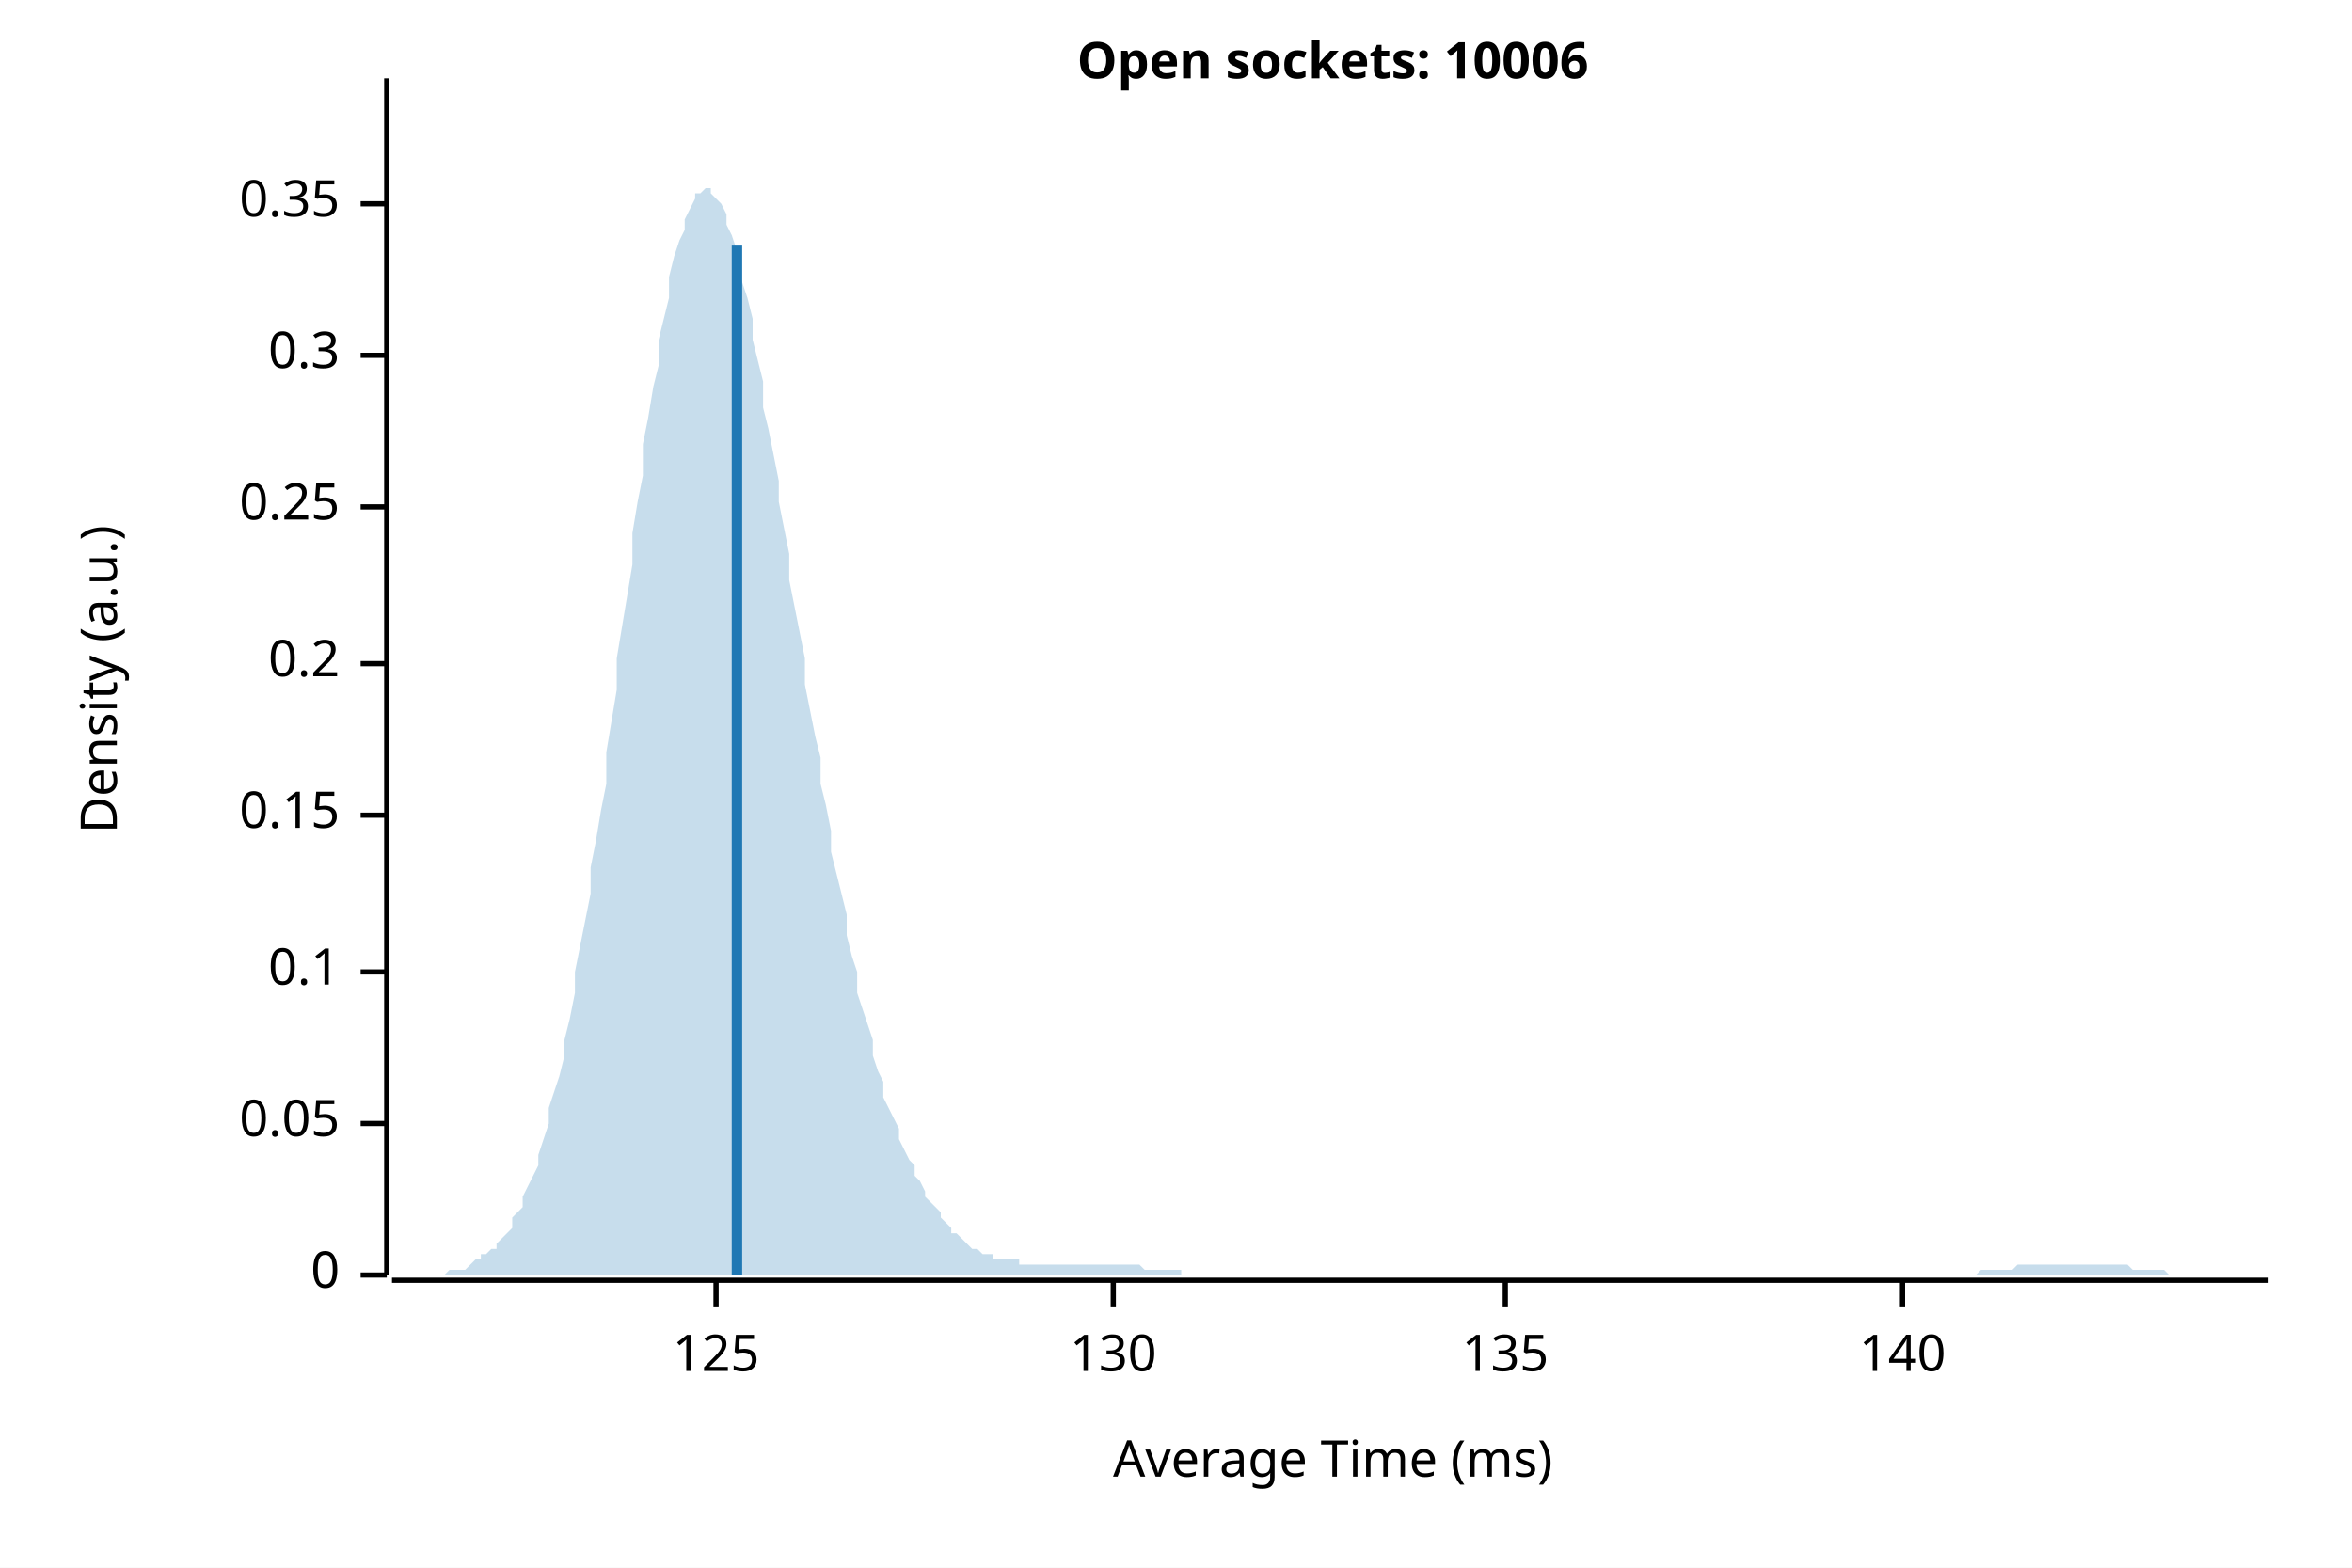
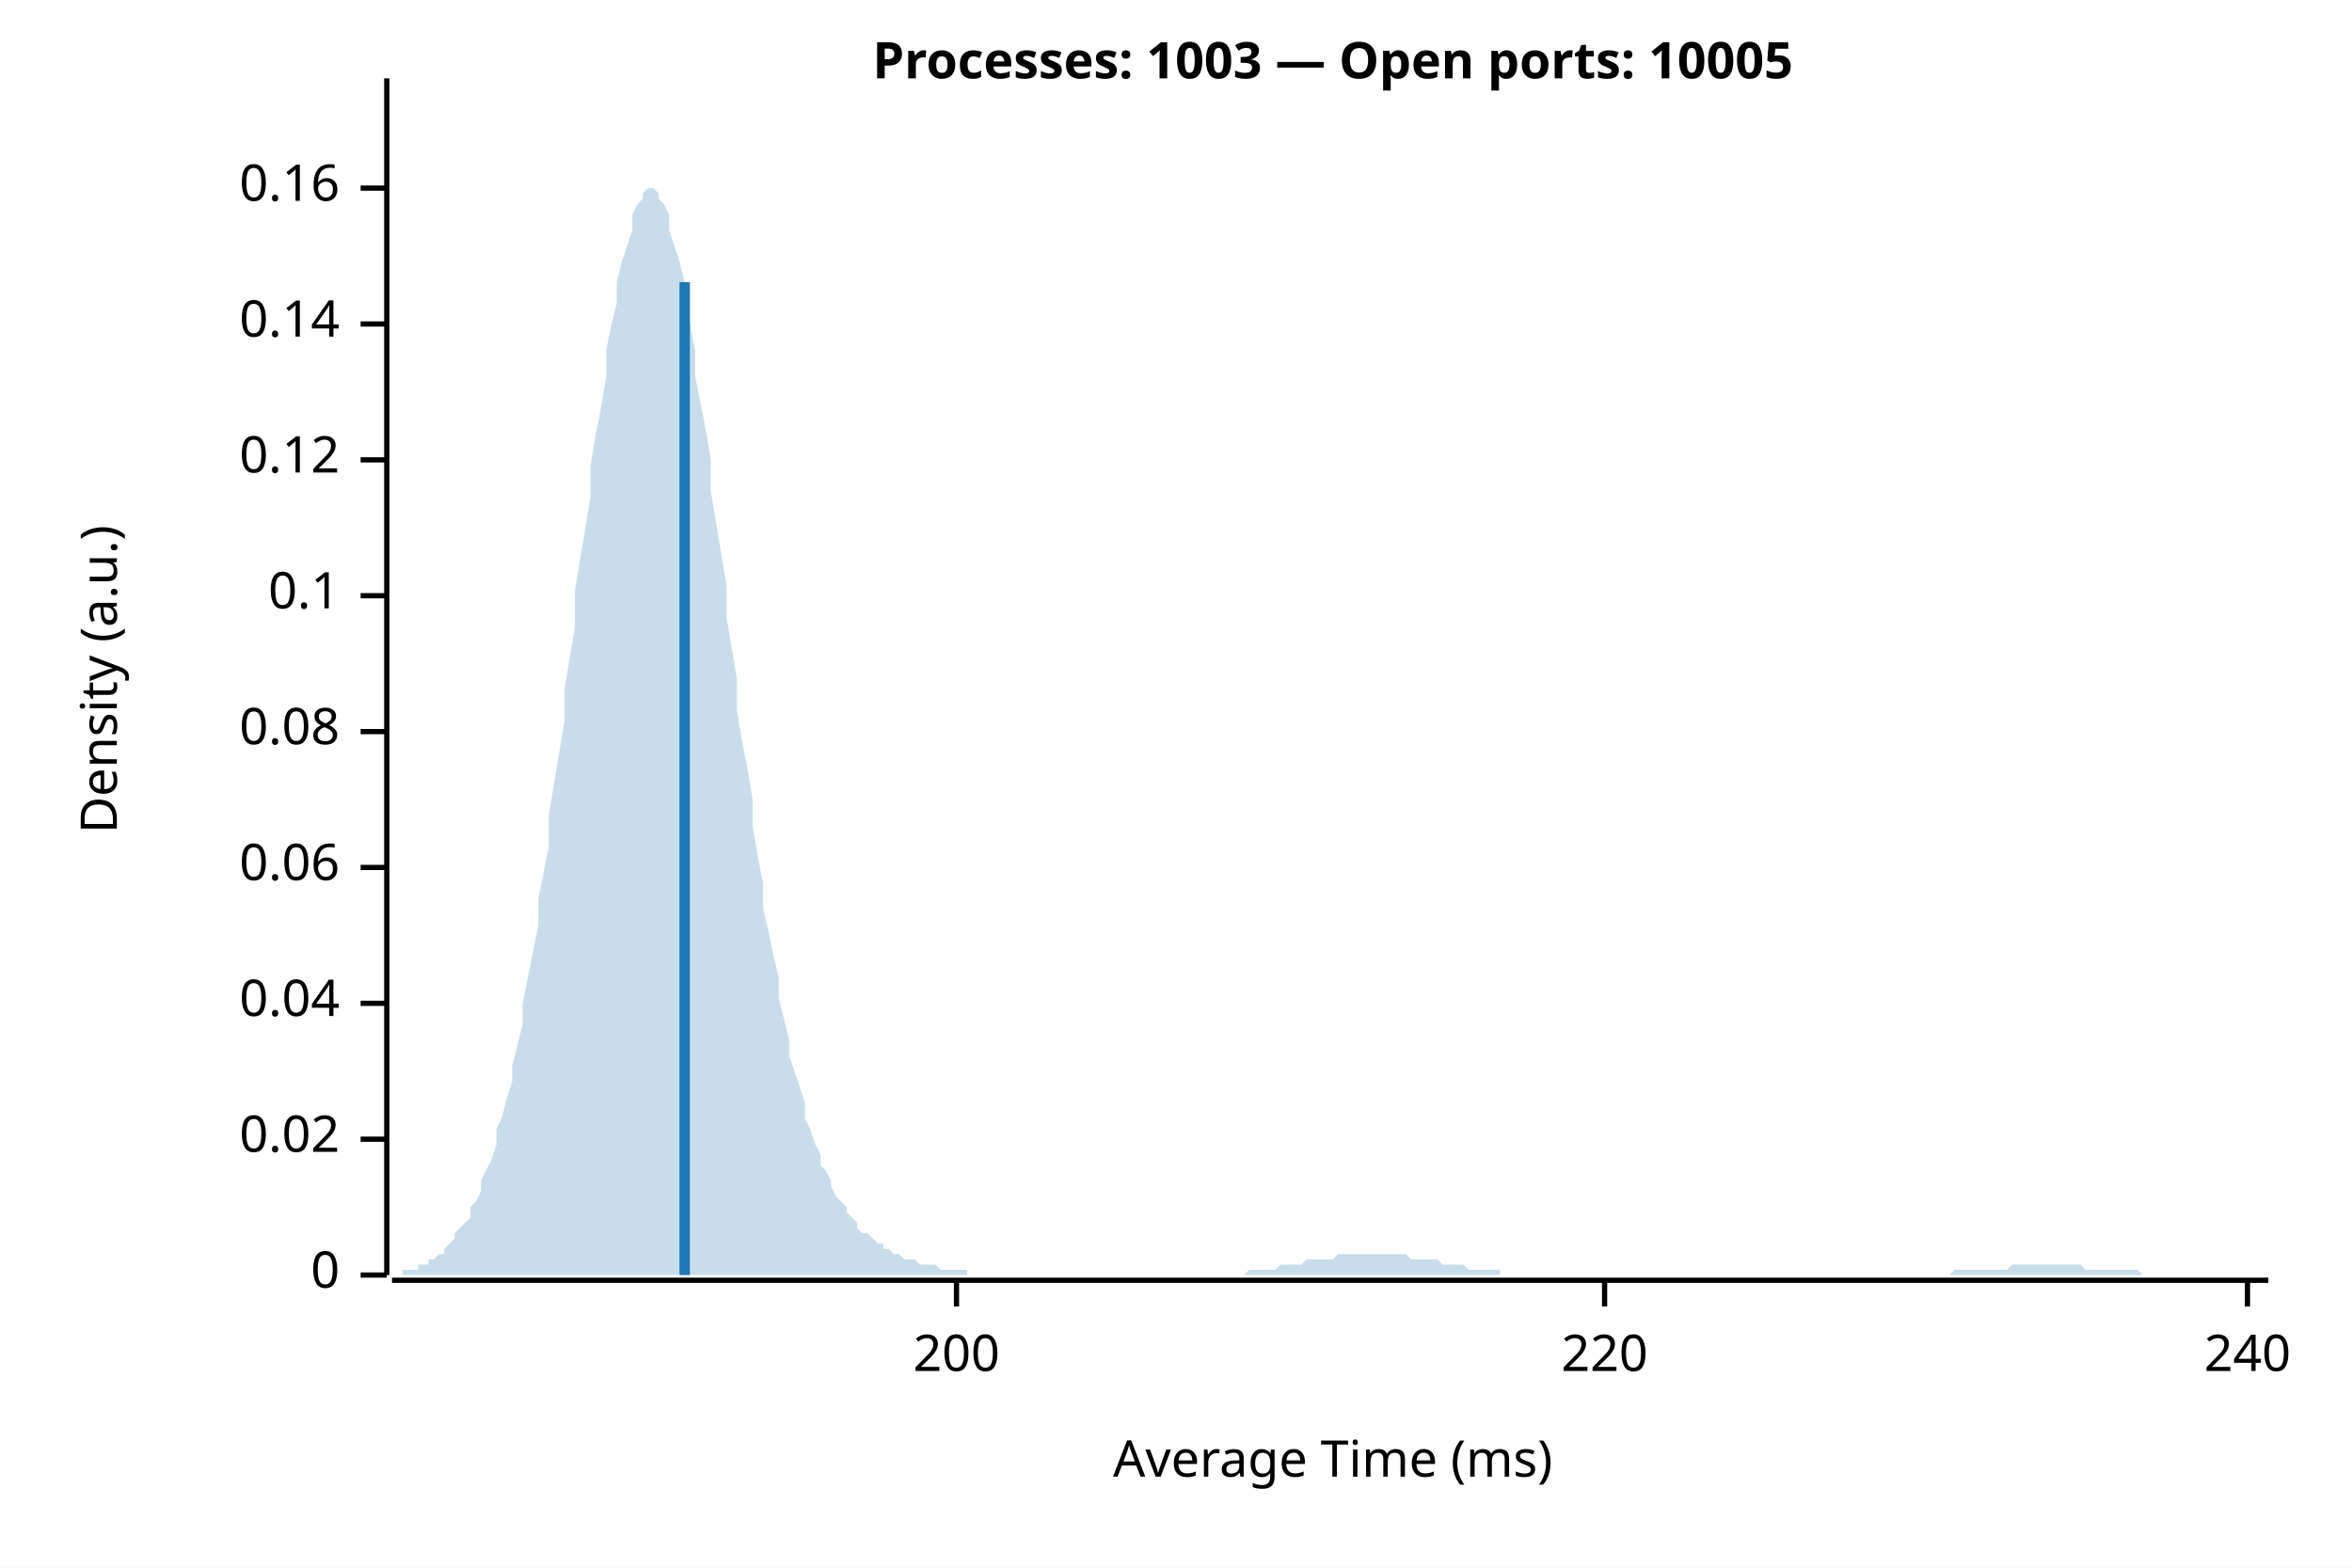
<svg xmlns="http://www.w3.org/2000/svg" width="450" height="300" viewBox="0 0 450 300">
  <rect width="100%" height="100%" fill="white" />
-   <text x="255" y="15" font-weight="bold" text-anchor="middle" font-family="sans-serif" font-size="9.677" opacity="1" fill="#000000">Open sockets: 10006</text>
+   <text x="255" y="15" font-weight="bold" text-anchor="middle" font-family="sans-serif" font-size="9.677" opacity="1" fill="#000000">Processes: 1003 — Open ports: 10005</text>
  <text x="15" y="130" dy="0.76em" text-anchor="middle" font-family="sans-serif" font-size="9.677" opacity="1" fill="#000000" transform="rotate(270, 15, 130)">
Density (a.u.)
</text>
  <text x="255" y="285" dy="-0.5ex" text-anchor="middle" font-family="sans-serif" font-size="9.677" opacity="1" fill="#000000">
Average Time (ms)
</text>
  <polyline fill="none" opacity="1" stroke="#000000" stroke-width="1" points="74,15 74,244 " />
  <text x="65" y="244" dy="0.5ex" text-anchor="end" font-family="sans-serif" font-size="9.677" opacity="1" fill="#000000">
0
</text>
  <polyline fill="none" opacity="1" stroke="#000000" stroke-width="1" points="69,244 74,244 " />
-   <text x="65" y="215" dy="0.5ex" text-anchor="end" font-family="sans-serif" font-size="9.677" opacity="1" fill="#000000">
- 0.05
+   <text x="65" y="218" dy="0.5ex" text-anchor="end" font-family="sans-serif" font-size="9.677" opacity="1" fill="#000000">
+ 0.02
</text>
-   <polyline fill="none" opacity="1" stroke="#000000" stroke-width="1" points="69,215 74,215 " />
-   <text x="65" y="186" dy="0.5ex" text-anchor="end" font-family="sans-serif" font-size="9.677" opacity="1" fill="#000000">
+   <polyline fill="none" opacity="1" stroke="#000000" stroke-width="1" points="69,218 74,218 " />
+   <text x="65" y="192" dy="0.5ex" text-anchor="end" font-family="sans-serif" font-size="9.677" opacity="1" fill="#000000">
+ 0.04
+ </text>
+   <polyline fill="none" opacity="1" stroke="#000000" stroke-width="1" points="69,192 74,192 " />
+   <text x="65" y="166" dy="0.5ex" text-anchor="end" font-family="sans-serif" font-size="9.677" opacity="1" fill="#000000">
+ 0.06
+ </text>
+   <polyline fill="none" opacity="1" stroke="#000000" stroke-width="1" points="69,166 74,166 " />
+   <text x="65" y="140" dy="0.5ex" text-anchor="end" font-family="sans-serif" font-size="9.677" opacity="1" fill="#000000">
+ 0.08
+ </text>
+   <polyline fill="none" opacity="1" stroke="#000000" stroke-width="1" points="69,140 74,140 " />
+   <text x="65" y="114" dy="0.5ex" text-anchor="end" font-family="sans-serif" font-size="9.677" opacity="1" fill="#000000">
0.1
</text>
-   <polyline fill="none" opacity="1" stroke="#000000" stroke-width="1" points="69,186 74,186 " />
-   <text x="65" y="156" dy="0.5ex" text-anchor="end" font-family="sans-serif" font-size="9.677" opacity="1" fill="#000000">
- 0.15
+   <polyline fill="none" opacity="1" stroke="#000000" stroke-width="1" points="69,114 74,114 " />
+   <text x="65" y="88" dy="0.5ex" text-anchor="end" font-family="sans-serif" font-size="9.677" opacity="1" fill="#000000">
+ 0.12
</text>
-   <polyline fill="none" opacity="1" stroke="#000000" stroke-width="1" points="69,156 74,156 " />
-   <text x="65" y="127" dy="0.5ex" text-anchor="end" font-family="sans-serif" font-size="9.677" opacity="1" fill="#000000">
- 0.2
+   <polyline fill="none" opacity="1" stroke="#000000" stroke-width="1" points="69,88 74,88 " />
+   <text x="65" y="62" dy="0.5ex" text-anchor="end" font-family="sans-serif" font-size="9.677" opacity="1" fill="#000000">
+ 0.14
</text>
-   <polyline fill="none" opacity="1" stroke="#000000" stroke-width="1" points="69,127 74,127 " />
-   <text x="65" y="97" dy="0.5ex" text-anchor="end" font-family="sans-serif" font-size="9.677" opacity="1" fill="#000000">
- 0.25
+   <polyline fill="none" opacity="1" stroke="#000000" stroke-width="1" points="69,62 74,62 " />
+   <text x="65" y="36" dy="0.5ex" text-anchor="end" font-family="sans-serif" font-size="9.677" opacity="1" fill="#000000">
+ 0.16
</text>
-   <polyline fill="none" opacity="1" stroke="#000000" stroke-width="1" points="69,97 74,97 " />
-   <text x="65" y="68" dy="0.5ex" text-anchor="end" font-family="sans-serif" font-size="9.677" opacity="1" fill="#000000">
- 0.3
+   <polyline fill="none" opacity="1" stroke="#000000" stroke-width="1" points="69,36 74,36 " />
+   <polyline fill="none" opacity="1" stroke="#000000" stroke-width="1" points="75,245 434,245 " />
+   <text x="183" y="255" dy="0.76em" text-anchor="middle" font-family="sans-serif" font-size="9.677" opacity="1" fill="#000000">
+ 200
</text>
-   <polyline fill="none" opacity="1" stroke="#000000" stroke-width="1" points="69,68 74,68 " />
-   <text x="65" y="39" dy="0.5ex" text-anchor="end" font-family="sans-serif" font-size="9.677" opacity="1" fill="#000000">
- 0.35
+   <polyline fill="none" opacity="1" stroke="#000000" stroke-width="1" points="183,245 183,250 " />
+   <text x="307" y="255" dy="0.76em" text-anchor="middle" font-family="sans-serif" font-size="9.677" opacity="1" fill="#000000">
+ 220
</text>
-   <polyline fill="none" opacity="1" stroke="#000000" stroke-width="1" points="69,39 74,39 " />
-   <polyline fill="none" opacity="1" stroke="#000000" stroke-width="1" points="75,245 434,245 " />
-   <text x="137" y="255" dy="0.76em" text-anchor="middle" font-family="sans-serif" font-size="9.677" opacity="1" fill="#000000">
- 125
+   <polyline fill="none" opacity="1" stroke="#000000" stroke-width="1" points="307,245 307,250 " />
+   <text x="430" y="255" dy="0.76em" text-anchor="middle" font-family="sans-serif" font-size="9.677" opacity="1" fill="#000000">
+ 240
</text>
-   <polyline fill="none" opacity="1" stroke="#000000" stroke-width="1" points="137,245 137,250 " />
-   <text x="213" y="255" dy="0.76em" text-anchor="middle" font-family="sans-serif" font-size="9.677" opacity="1" fill="#000000">
- 130
- </text>
-   <polyline fill="none" opacity="1" stroke="#000000" stroke-width="1" points="213,245 213,250 " />
-   <text x="288" y="255" dy="0.76em" text-anchor="middle" font-family="sans-serif" font-size="9.677" opacity="1" fill="#000000">
- 135
- </text>
-   <polyline fill="none" opacity="1" stroke="#000000" stroke-width="1" points="288,245 288,250 " />
-   <text x="364" y="255" dy="0.76em" text-anchor="middle" font-family="sans-serif" font-size="9.677" opacity="1" fill="#000000">
- 140
- </text>
-   <polyline fill="none" opacity="1" stroke="#000000" stroke-width="1" points="364,245 364,250 " />
-   <polygon opacity="0.25" fill="#1F78B4" points="75,244 75,244 76,244 77,244 77,244 78,244 79,244 80,244 80,244 81,244 82,244 82,244 83,244 84,244 85,244 85,244 86,243 87,243 87,243 88,243 89,243 90,242 90,242 91,241 92,241 92,240 93,240 94,239 95,239 95,238 96,237 97,236 98,235 98,233 99,232 100,231 100,229 101,227 102,225 103,223 103,221 104,218 105,215 105,212 106,209 107,206 108,202 108,199 109,195 110,190 110,186 111,181 112,176 113,171 113,166 114,161 115,155 116,150 116,144 117,138 118,132 118,126 119,120 120,114 121,108 121,102 122,96 123,91 123,85 124,80 125,74 126,70 126,65 127,61 128,57 128,53 129,49 130,46 131,44 131,42 132,40 133,38 133,37 134,37 135,36 136,36 136,37 137,38 138,39 139,41 139,43 140,45 141,48 141,51 142,54 143,57 144,61 144,65 145,69 146,73 146,78 147,82 148,87 149,92 149,96 150,101 151,106 151,111 152,116 153,121 154,126 154,131 155,136 156,141 157,145 157,150 158,154 159,159 159,163 160,167 161,171 162,175 162,179 163,183 164,186 164,190 165,193 166,196 167,199 167,202 168,205 169,207 169,210 170,212 171,214 172,216 172,218 173,220 174,222 175,223 175,225 176,226 177,228 177,229 178,230 179,231 180,232 180,233 181,234 182,235 182,236 183,236 184,237 185,238 185,238 186,239 187,239 187,239 188,240 189,240 190,240 190,241 191,241 192,241 192,241 193,241 194,241 195,241 195,242 196,242 197,242 198,242 198,242 199,242 200,242 200,242 201,242 202,242 203,242 203,242 204,242 205,242 205,242 206,242 207,242 208,242 208,242 209,242 210,242 210,242 211,242 212,242 213,242 213,242 214,242 215,242 216,242 216,242 217,242 218,242 218,242 219,243 220,243 221,243 221,243 222,243 223,243 223,243 224,243 225,243 226,243 226,244 227,244 228,244 228,244 229,244 230,244 231,244 231,244 232,244 233,244 233,244 234,244 235,244 236,244 236,244 237,244 238,244 239,244 239,244 240,244 241,244 241,244 242,244 243,244 244,244 244,244 245,244 246,244 246,244 247,244 248,244 249,244 249,244 250,244 251,244 251,244 252,244 253,244 254,244 254,244 255,244 256,244 257,244 257,244 258,244 259,244 259,244 260,244 261,244 262,244 262,244 263,244 264,244 264,244 265,244 266,244 267,244 267,244 268,244 269,244 269,244 270,244 271,244 272,244 272,244 273,244 274,244 275,244 275,244 276,244 277,244 277,244 278,244 279,244 280,244 280,244 281,244 282,244 282,244 283,244 284,244 285,244 285,244 286,244 287,244 287,244 288,244 289,244 290,244 290,244 291,244 292,244 292,244 293,244 294,244 295,244 295,244 296,244 297,244 298,244 298,244 299,244 300,244 300,244 301,244 302,244 303,244 303,244 304,244 305,244 305,244 306,244 307,244 308,244 308,244 309,244 310,244 310,244 311,244 312,244 313,244 313,244 314,244 315,244 316,244 316,244 317,244 318,244 318,244 319,244 320,244 321,244 321,244 322,244 323,244 323,244 324,244 325,244 326,244 326,244 327,244 328,244 328,244 329,244 330,244 331,244 331,244 332,244 333,244 333,244 334,244 335,244 336,244 336,244 337,244 338,244 339,244 339,244 340,244 341,244 341,244 342,244 343,244 344,244 344,244 345,244 346,244 346,244 347,244 348,244 349,244 349,244 350,244 351,244 351,244 352,244 353,244 354,244 354,244 355,244 356,244 357,244 357,244 358,244 359,244 359,244 360,244 361,244 362,244 362,244 363,244 364,244 364,244 365,244 366,244 367,244 367,244 368,244 369,244 369,244 370,244 371,244 372,244 372,244 373,244 374,244 375,244 375,244 376,244 377,244 377,244 378,244 379,243 380,243 380,243 381,243 382,243 382,243 383,243 384,243 385,243 385,243 386,242 387,242 387,242 388,242 389,242 390,242 390,242 391,242 392,242 392,242 393,242 394,242 395,242 395,242 396,242 397,242 398,242 398,242 399,242 400,242 400,242 401,242 402,242 403,242 403,242 404,242 405,242 405,242 406,242 407,242 408,243 408,243 409,243 410,243 410,243 411,243 412,243 413,243 413,243 414,243 415,244 416,244 416,244 417,244 418,244 418,244 419,244 420,244 421,244 421,244 422,244 423,244 423,244 424,244 425,244 426,244 426,244 427,244 428,244 428,244 429,244 430,244 431,244 431,244 432,244 433,244 434,244 434,244 75,244 " />
-   <polyline fill="none" opacity="1" stroke="#1F78B4" stroke-width="2" points="141,244 141,47 " />
+   <polyline fill="none" opacity="1" stroke="#000000" stroke-width="1" points="430,245 430,250 " />
+   <polygon opacity="0.25" fill="#1F78B4" points="75,244 75,244 76,244 77,244 77,243 78,243 79,243 80,243 80,242 81,242 82,242 82,241 83,241 84,240 85,240 85,239 86,238 87,237 87,236 88,235 89,234 90,233 90,231 91,230 92,228 92,226 93,224 94,222 95,219 95,216 96,214 97,210 98,207 98,204 99,200 100,196 100,192 101,187 102,182 103,177 103,172 104,167 105,162 105,156 106,150 107,144 108,138 108,132 109,126 110,120 110,113 111,107 112,101 113,95 113,89 114,83 115,78 116,72 116,67 117,62 118,58 118,54 119,50 120,47 121,44 121,41 122,39 123,38 123,37 124,36 125,36 126,37 126,38 127,39 128,41 128,44 129,47 130,50 131,54 131,58 132,62 133,67 133,72 134,77 135,82 136,88 136,94 137,100 138,106 139,112 139,118 140,124 141,130 141,136 142,142 143,147 144,153 144,158 145,164 146,169 146,174 147,178 148,183 149,187 149,191 150,195 151,199 151,202 152,205 153,208 154,211 154,214 155,216 156,219 157,221 157,223 158,224 159,226 159,227 160,229 161,230 162,231 162,232 163,233 164,234 164,235 165,236 166,236 167,237 167,237 168,238 169,238 169,239 170,239 171,240 172,240 172,240 173,241 174,241 175,241 175,241 176,242 177,242 177,242 178,242 179,242 180,243 180,243 181,243 182,243 182,243 183,243 184,243 185,243 185,244 186,244 187,244 187,244 188,244 189,244 190,244 190,244 191,244 192,244 192,244 193,244 194,244 195,244 195,244 196,244 197,244 198,244 198,244 199,244 200,244 200,244 201,244 202,244 203,244 203,244 204,244 205,244 205,244 206,244 207,244 208,244 208,244 209,244 210,244 210,244 211,244 212,244 213,244 213,244 214,244 215,244 216,244 216,244 217,244 218,244 218,244 219,244 220,244 221,244 221,244 222,244 223,244 223,244 224,244 225,244 226,244 226,244 227,244 228,244 228,244 229,244 230,244 231,244 231,244 232,244 233,244 233,244 234,244 235,244 236,244 236,244 237,244 238,244 239,243 239,243 240,243 241,243 241,243 242,243 243,243 244,243 244,243 245,242 246,242 246,242 247,242 248,242 249,242 249,242 250,241 251,241 251,241 252,241 253,241 254,241 254,241 255,241 256,240 257,240 257,240 258,240 259,240 259,240 260,240 261,240 262,240 262,240 263,240 264,240 264,240 265,240 266,240 267,240 267,240 268,240 269,240 269,240 270,241 271,241 272,241 272,241 273,241 274,241 275,241 275,241 276,242 277,242 277,242 278,242 279,242 280,242 280,242 281,243 282,243 282,243 283,243 284,243 285,243 285,243 286,243 287,243 287,244 288,244 289,244 290,244 290,244 291,244 292,244 292,244 293,244 294,244 295,244 295,244 296,244 297,244 298,244 298,244 299,244 300,244 300,244 301,244 302,244 303,244 303,244 304,244 305,244 305,244 306,244 307,244 308,244 308,244 309,244 310,244 310,244 311,244 312,244 313,244 313,244 314,244 315,244 316,244 316,244 317,244 318,244 318,244 319,244 320,244 321,244 321,244 322,244 323,244 323,244 324,244 325,244 326,244 326,244 327,244 328,244 328,244 329,244 330,244 331,244 331,244 332,244 333,244 333,244 334,244 335,244 336,244 336,244 337,244 338,244 339,244 339,244 340,244 341,244 341,244 342,244 343,244 344,244 344,244 345,244 346,244 346,244 347,244 348,244 349,244 349,244 350,244 351,244 351,244 352,244 353,244 354,244 354,244 355,244 356,244 357,244 357,244 358,244 359,244 359,244 360,244 361,244 362,244 362,244 363,244 364,244 364,244 365,244 366,244 367,244 367,244 368,244 369,244 369,244 370,244 371,244 372,244 372,244 373,244 374,243 375,243 375,243 376,243 377,243 377,243 378,243 379,243 380,243 380,243 381,243 382,243 382,243 383,243 384,243 385,242 385,242 386,242 387,242 387,242 388,242 389,242 390,242 390,242 391,242 392,242 392,242 393,242 394,242 395,242 395,242 396,242 397,242 398,242 398,242 399,243 400,243 400,243 401,243 402,243 403,243 403,243 404,243 405,243 405,243 406,243 407,243 408,243 408,243 409,243 410,244 410,244 411,244 412,244 413,244 413,244 414,244 415,244 416,244 416,244 417,244 418,244 418,244 419,244 420,244 421,244 421,244 422,244 423,244 423,244 424,244 425,244 426,244 426,244 427,244 428,244 428,244 429,244 430,244 431,244 431,244 432,244 433,244 434,244 434,244 75,244 " />
+   <polyline fill="none" opacity="1" stroke="#1F78B4" stroke-width="2" points="131,244 131,54 " />
</svg>
